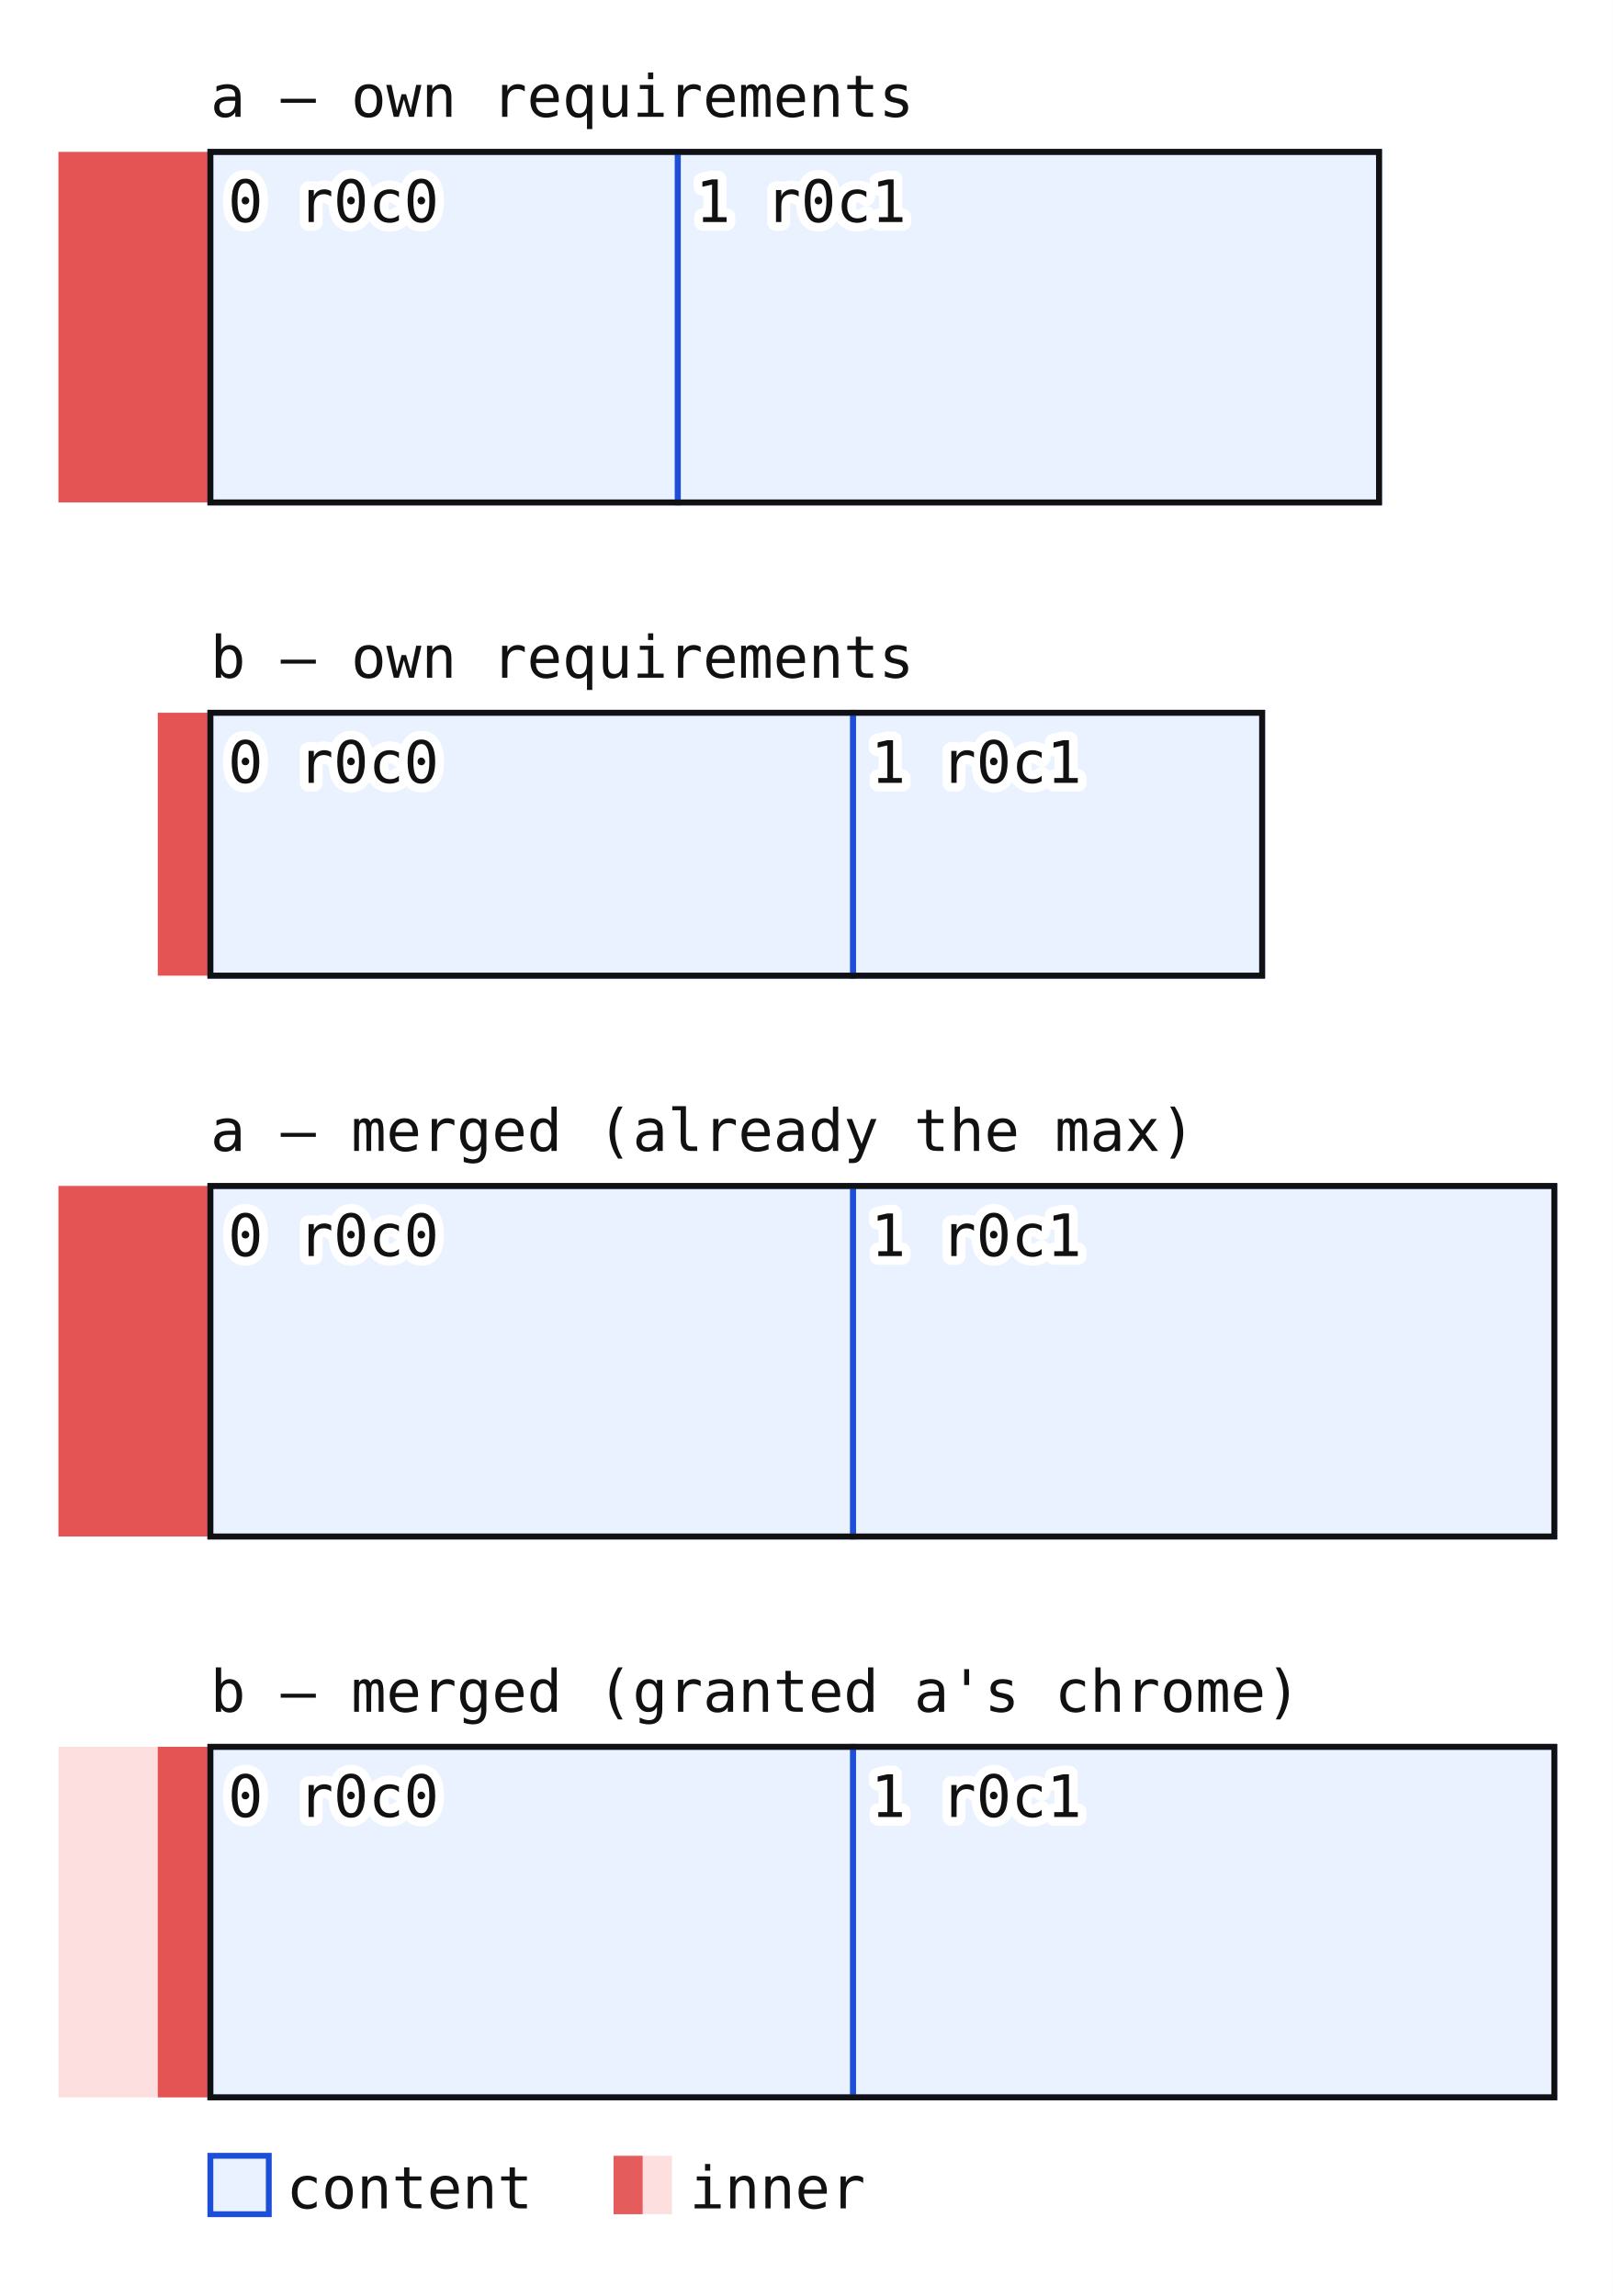
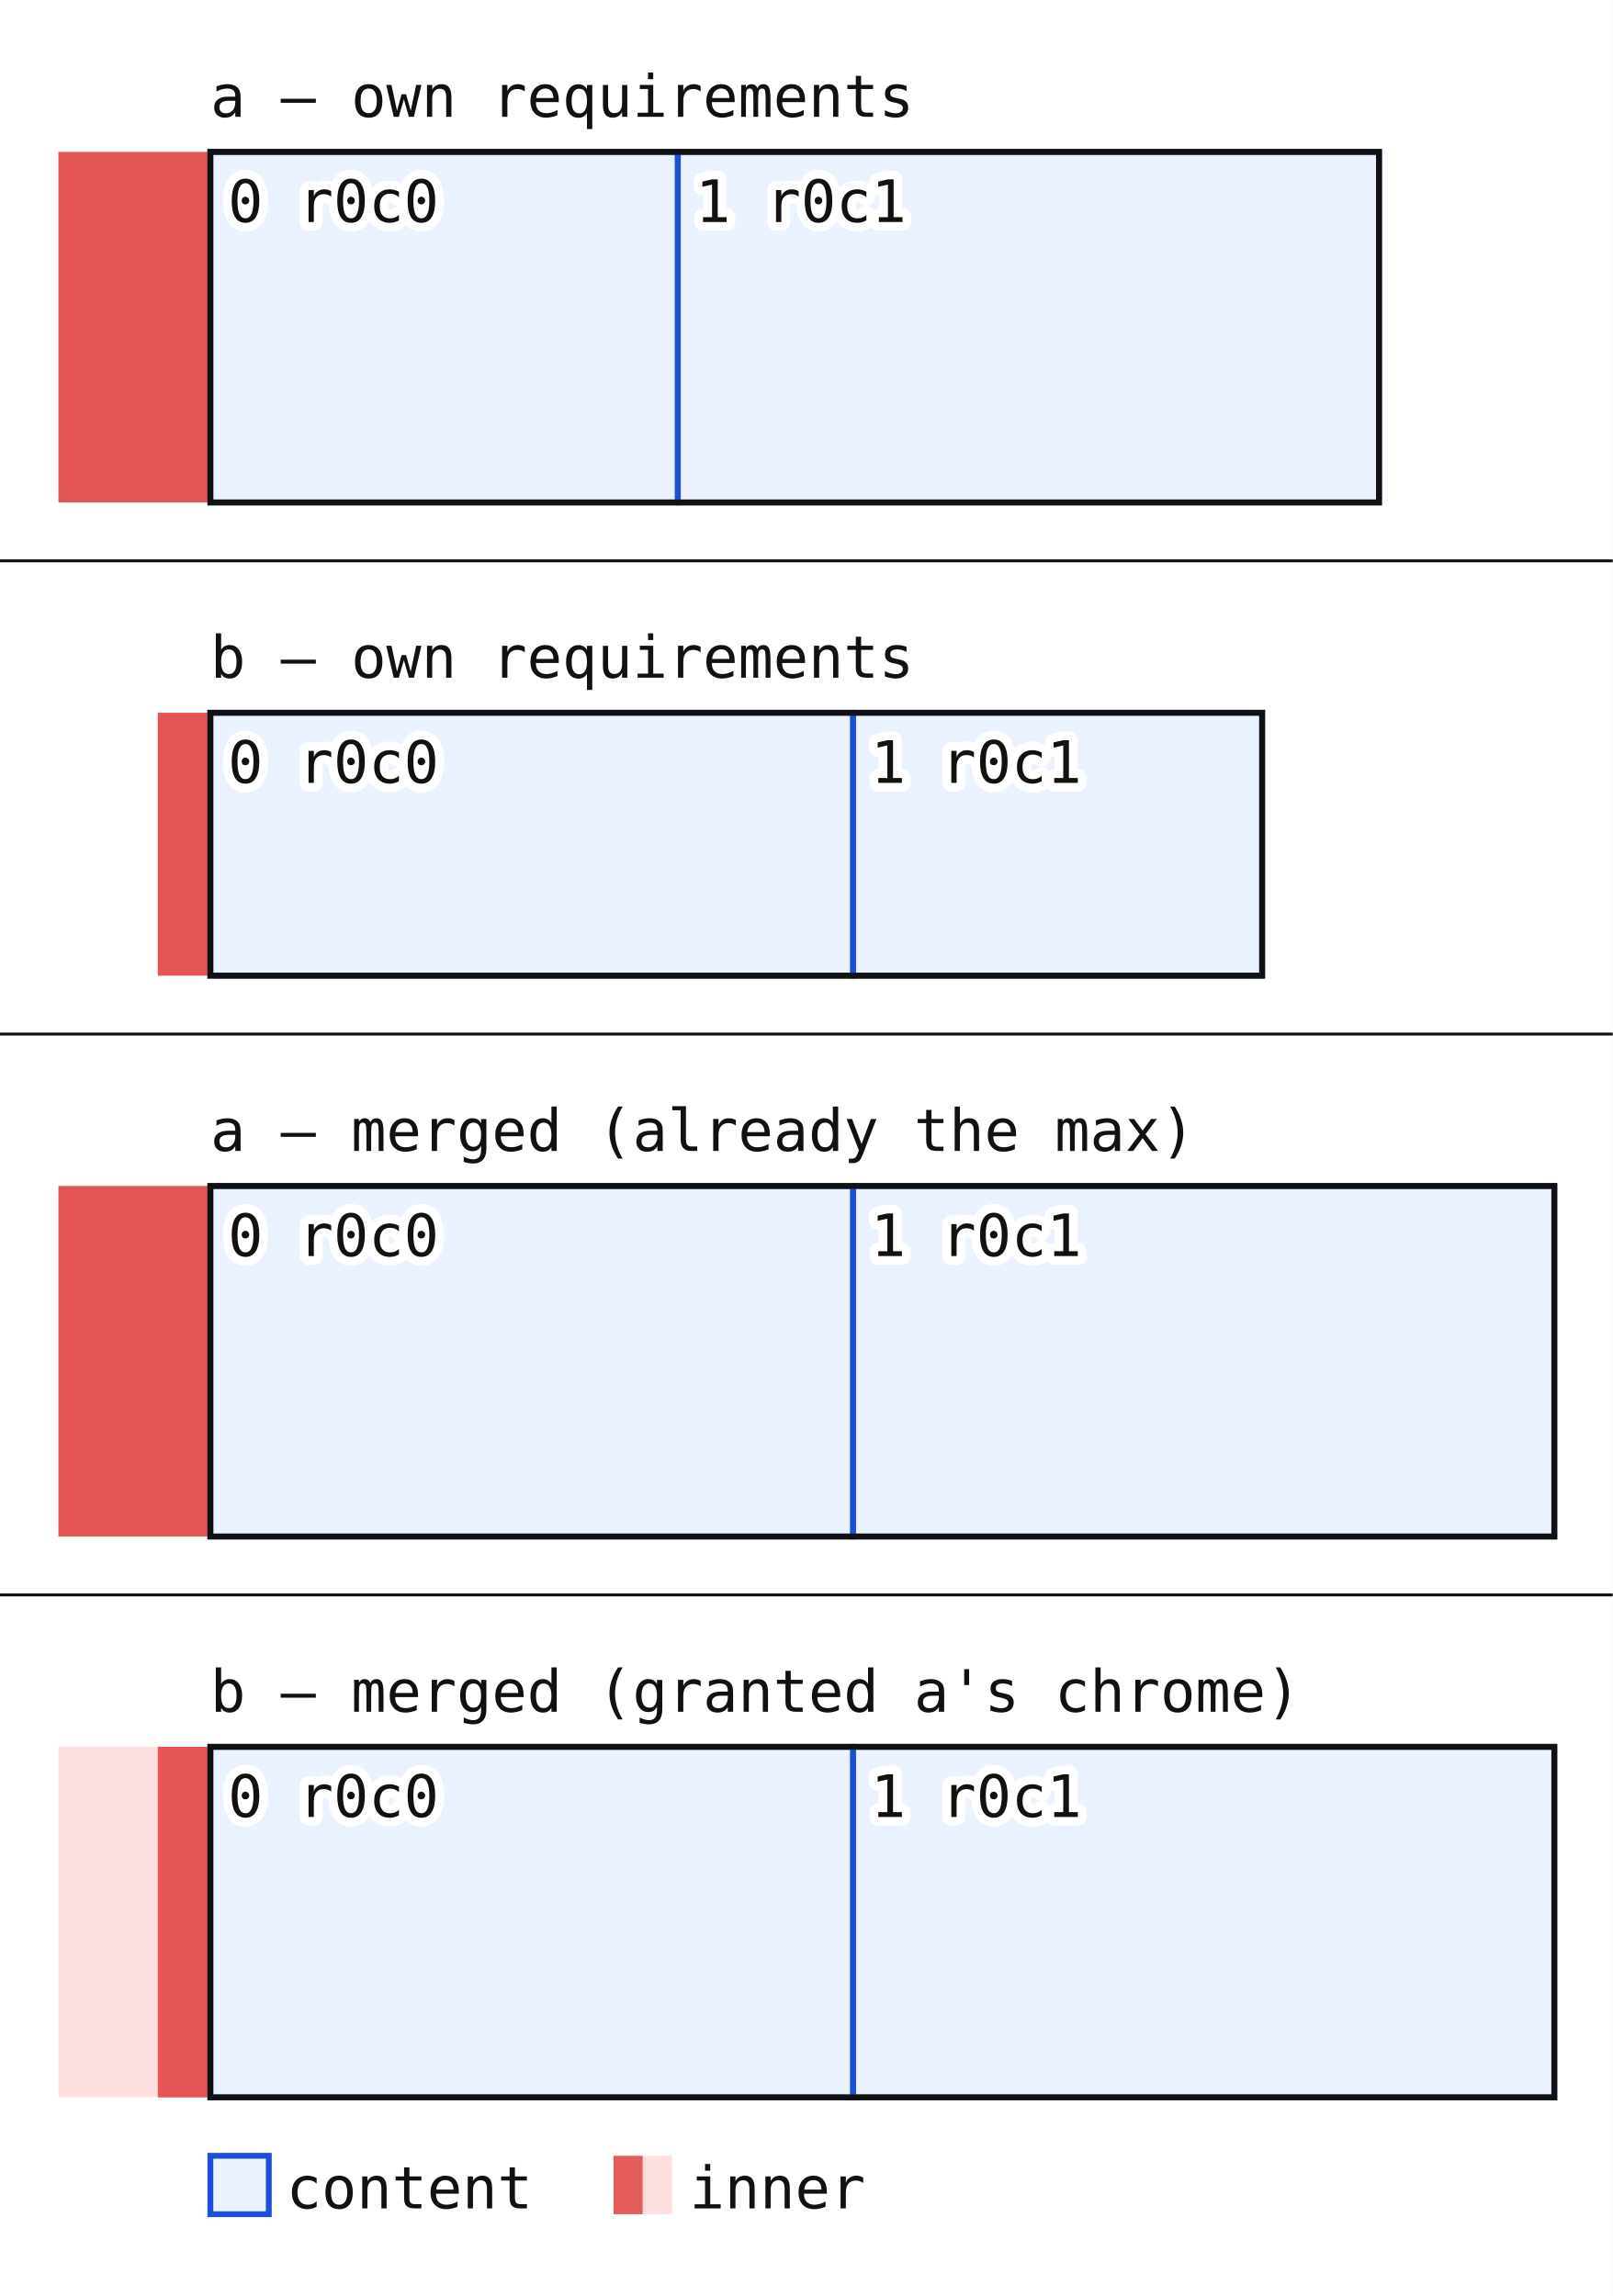
<svg xmlns="http://www.w3.org/2000/svg" viewBox="-36 -10 276 393" font-family="monospace" font-size="10">
  <rect x="-36" y="-10" width="276" height="393" fill="#ffffff" />
  <rect x="0" y="0" width="0" height="0" fill="#dbeafe" fill-opacity="0.6" stroke="#1d4ed8" />
  <text x="0" y="10" fill="#111111" stroke="#ffffff" stroke-width="3" stroke-linejoin="round" paint-order="stroke">a — own requirements</text>
  <rect x="-26" y="16" width="26" height="60" fill="#fecaca" fill-opacity="0.6" />
  <rect x="-26" y="16" width="26" height="60" fill="#dc2626" fill-opacity="0.75" />
  <rect x="0" y="16" width="80" height="60" fill="#dbeafe" fill-opacity="0.6" stroke="#1d4ed8" />
  <text x="3" y="28" fill="#111111" stroke="#ffffff" stroke-width="3" stroke-linejoin="round" paint-order="stroke">0 r0c0</text>
  <rect x="80" y="16" width="120" height="60" fill="#dbeafe" fill-opacity="0.6" stroke="#1d4ed8" />
  <text x="83" y="28" fill="#111111" stroke="#ffffff" stroke-width="3" stroke-linejoin="round" paint-order="stroke">1 r0c1</text>
  <rect x="0" y="16" width="200" height="60" fill="none" stroke="#111111" stroke-width="1" />
  <rect x="0" y="96" width="0" height="0" fill="#dbeafe" fill-opacity="0.6" stroke="#1d4ed8" />
  <text x="0" y="106" fill="#111111" stroke="#ffffff" stroke-width="3" stroke-linejoin="round" paint-order="stroke">b — own requirements</text>
  <rect x="-9" y="112" width="9" height="45" fill="#fecaca" fill-opacity="0.6" />
  <rect x="-9" y="112" width="9" height="45" fill="#dc2626" fill-opacity="0.75" />
  <rect x="0" y="112" width="110" height="45" fill="#dbeafe" fill-opacity="0.6" stroke="#1d4ed8" />
  <text x="3" y="124" fill="#111111" stroke="#ffffff" stroke-width="3" stroke-linejoin="round" paint-order="stroke">0 r0c0</text>
  <rect x="110" y="112" width="70" height="45" fill="#dbeafe" fill-opacity="0.6" stroke="#1d4ed8" />
  <text x="113" y="124" fill="#111111" stroke="#ffffff" stroke-width="3" stroke-linejoin="round" paint-order="stroke">1 r0c1</text>
  <rect x="0" y="112" width="180" height="45" fill="none" stroke="#111111" stroke-width="1" />
  <rect x="0" y="177" width="0" height="0" fill="#dbeafe" fill-opacity="0.6" stroke="#1d4ed8" />
  <text x="0" y="187" fill="#111111" stroke="#ffffff" stroke-width="3" stroke-linejoin="round" paint-order="stroke">a — merged (already the max)</text>
  <rect x="-26" y="193" width="26" height="60" fill="#fecaca" fill-opacity="0.6" />
  <rect x="-26" y="193" width="26" height="60" fill="#dc2626" fill-opacity="0.75" />
  <rect x="0" y="193" width="110" height="60" fill="#dbeafe" fill-opacity="0.6" stroke="#1d4ed8" />
  <text x="3" y="205" fill="#111111" stroke="#ffffff" stroke-width="3" stroke-linejoin="round" paint-order="stroke">0 r0c0</text>
  <rect x="110" y="193" width="120" height="60" fill="#dbeafe" fill-opacity="0.6" stroke="#1d4ed8" />
  <text x="113" y="205" fill="#111111" stroke="#ffffff" stroke-width="3" stroke-linejoin="round" paint-order="stroke">1 r0c1</text>
  <rect x="0" y="193" width="230" height="60" fill="none" stroke="#111111" stroke-width="1" />
  <rect x="0" y="273" width="0" height="0" fill="#dbeafe" fill-opacity="0.6" stroke="#1d4ed8" />
  <text x="0" y="283" fill="#111111" stroke="#ffffff" stroke-width="3" stroke-linejoin="round" paint-order="stroke">b — merged (granted a's chrome)</text>
  <rect x="-26" y="289" width="26" height="60" fill="#fecaca" fill-opacity="0.6" />
  <rect x="-9" y="289" width="9" height="60" fill="#dc2626" fill-opacity="0.75" />
  <rect x="0" y="289" width="110" height="60" fill="#dbeafe" fill-opacity="0.6" stroke="#1d4ed8" />
  <text x="3" y="301" fill="#111111" stroke="#ffffff" stroke-width="3" stroke-linejoin="round" paint-order="stroke">0 r0c0</text>
  <rect x="110" y="289" width="120" height="60" fill="#dbeafe" fill-opacity="0.6" stroke="#1d4ed8" />
  <text x="113" y="301" fill="#111111" stroke="#ffffff" stroke-width="3" stroke-linejoin="round" paint-order="stroke">1 r0c1</text>
  <rect x="0" y="289" width="230" height="60" fill="none" stroke="#111111" stroke-width="1" />
  <rect x="0" y="359" width="10" height="10" fill="#dbeafe" fill-opacity="0.6" stroke="#1d4ed8" />
  <text x="13" y="368" fill="#111111" stroke="#ffffff" stroke-width="3" stroke-linejoin="round" paint-order="stroke">content</text>
  <rect x="69" y="359" width="5" height="10" fill="#dc2626" fill-opacity="0.75" />
  <rect x="74" y="359" width="5" height="10" fill="#fecaca" fill-opacity="0.6" />
  <text x="82" y="368" fill="#111111" stroke="#ffffff" stroke-width="3" stroke-linejoin="round" paint-order="stroke">inner</text>
+   <line x1="-36" y1="86" x2="240" y2="86" stroke="#111111" stroke-width="0.5" />
+   <line x1="-36" y1="167" x2="240" y2="167" stroke="#111111" stroke-width="0.5" />
+   <line x1="-36" y1="263" x2="240" y2="263" stroke="#111111" stroke-width="0.5" />
</svg>
